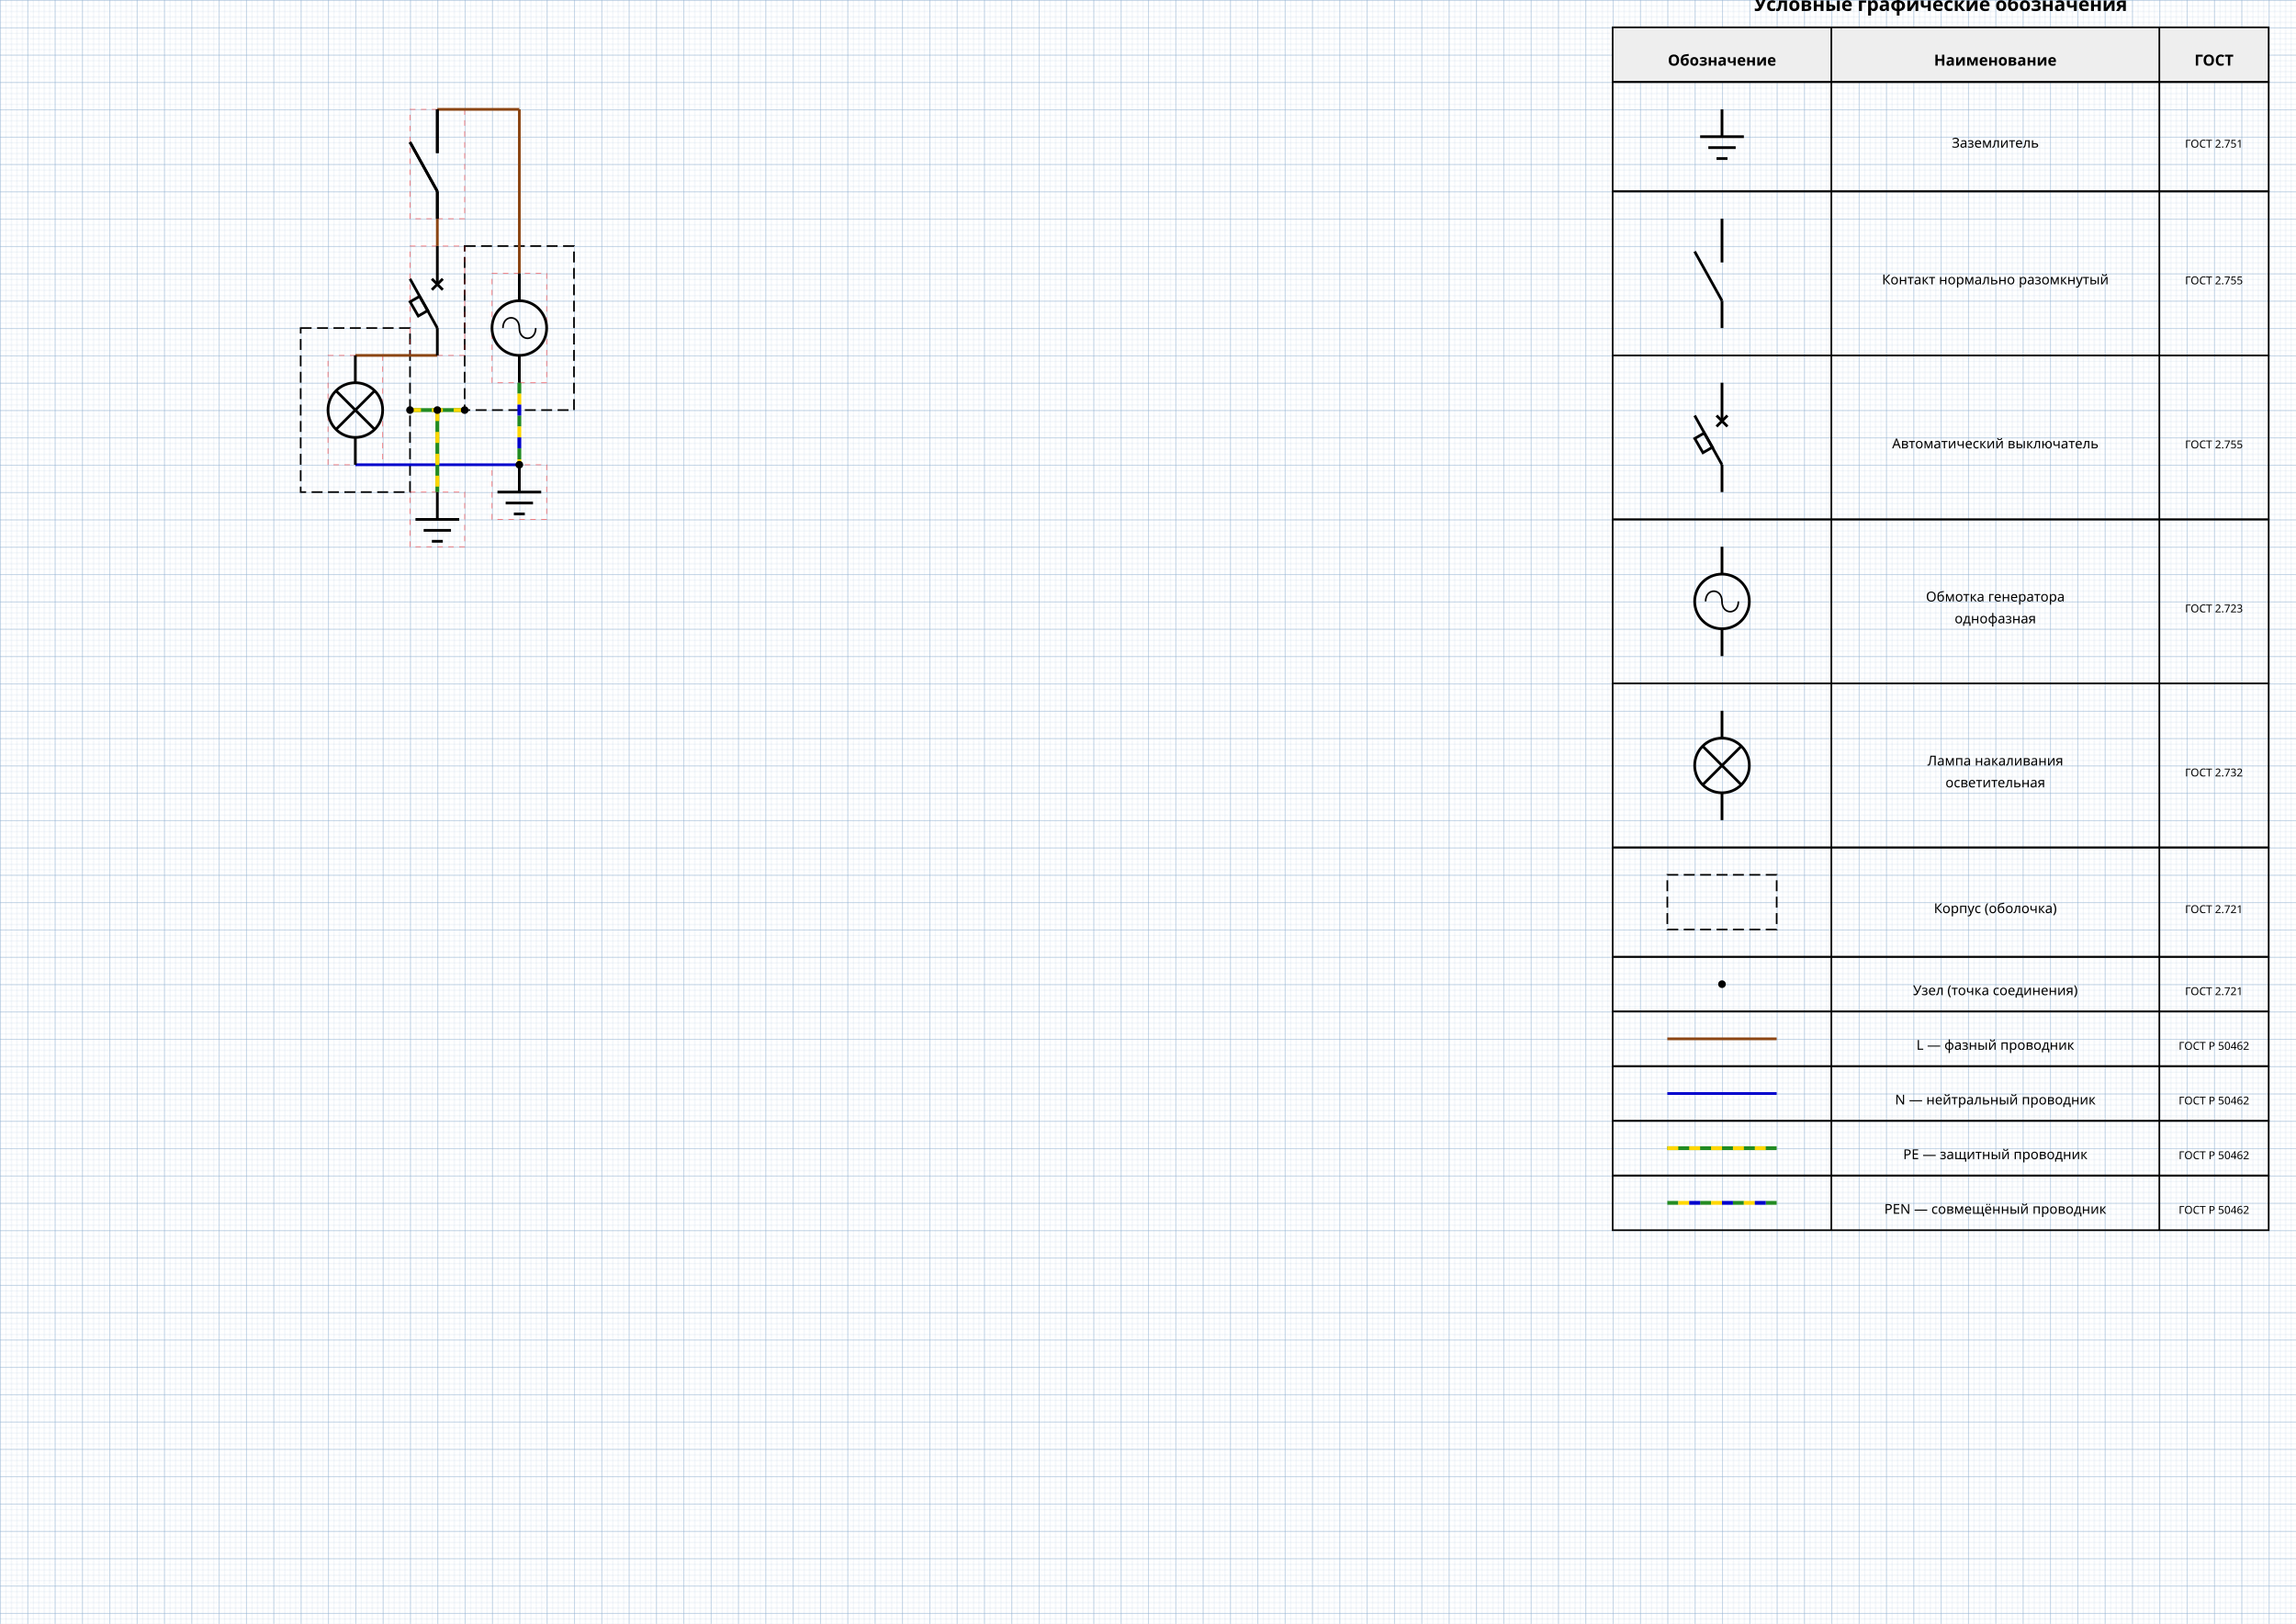
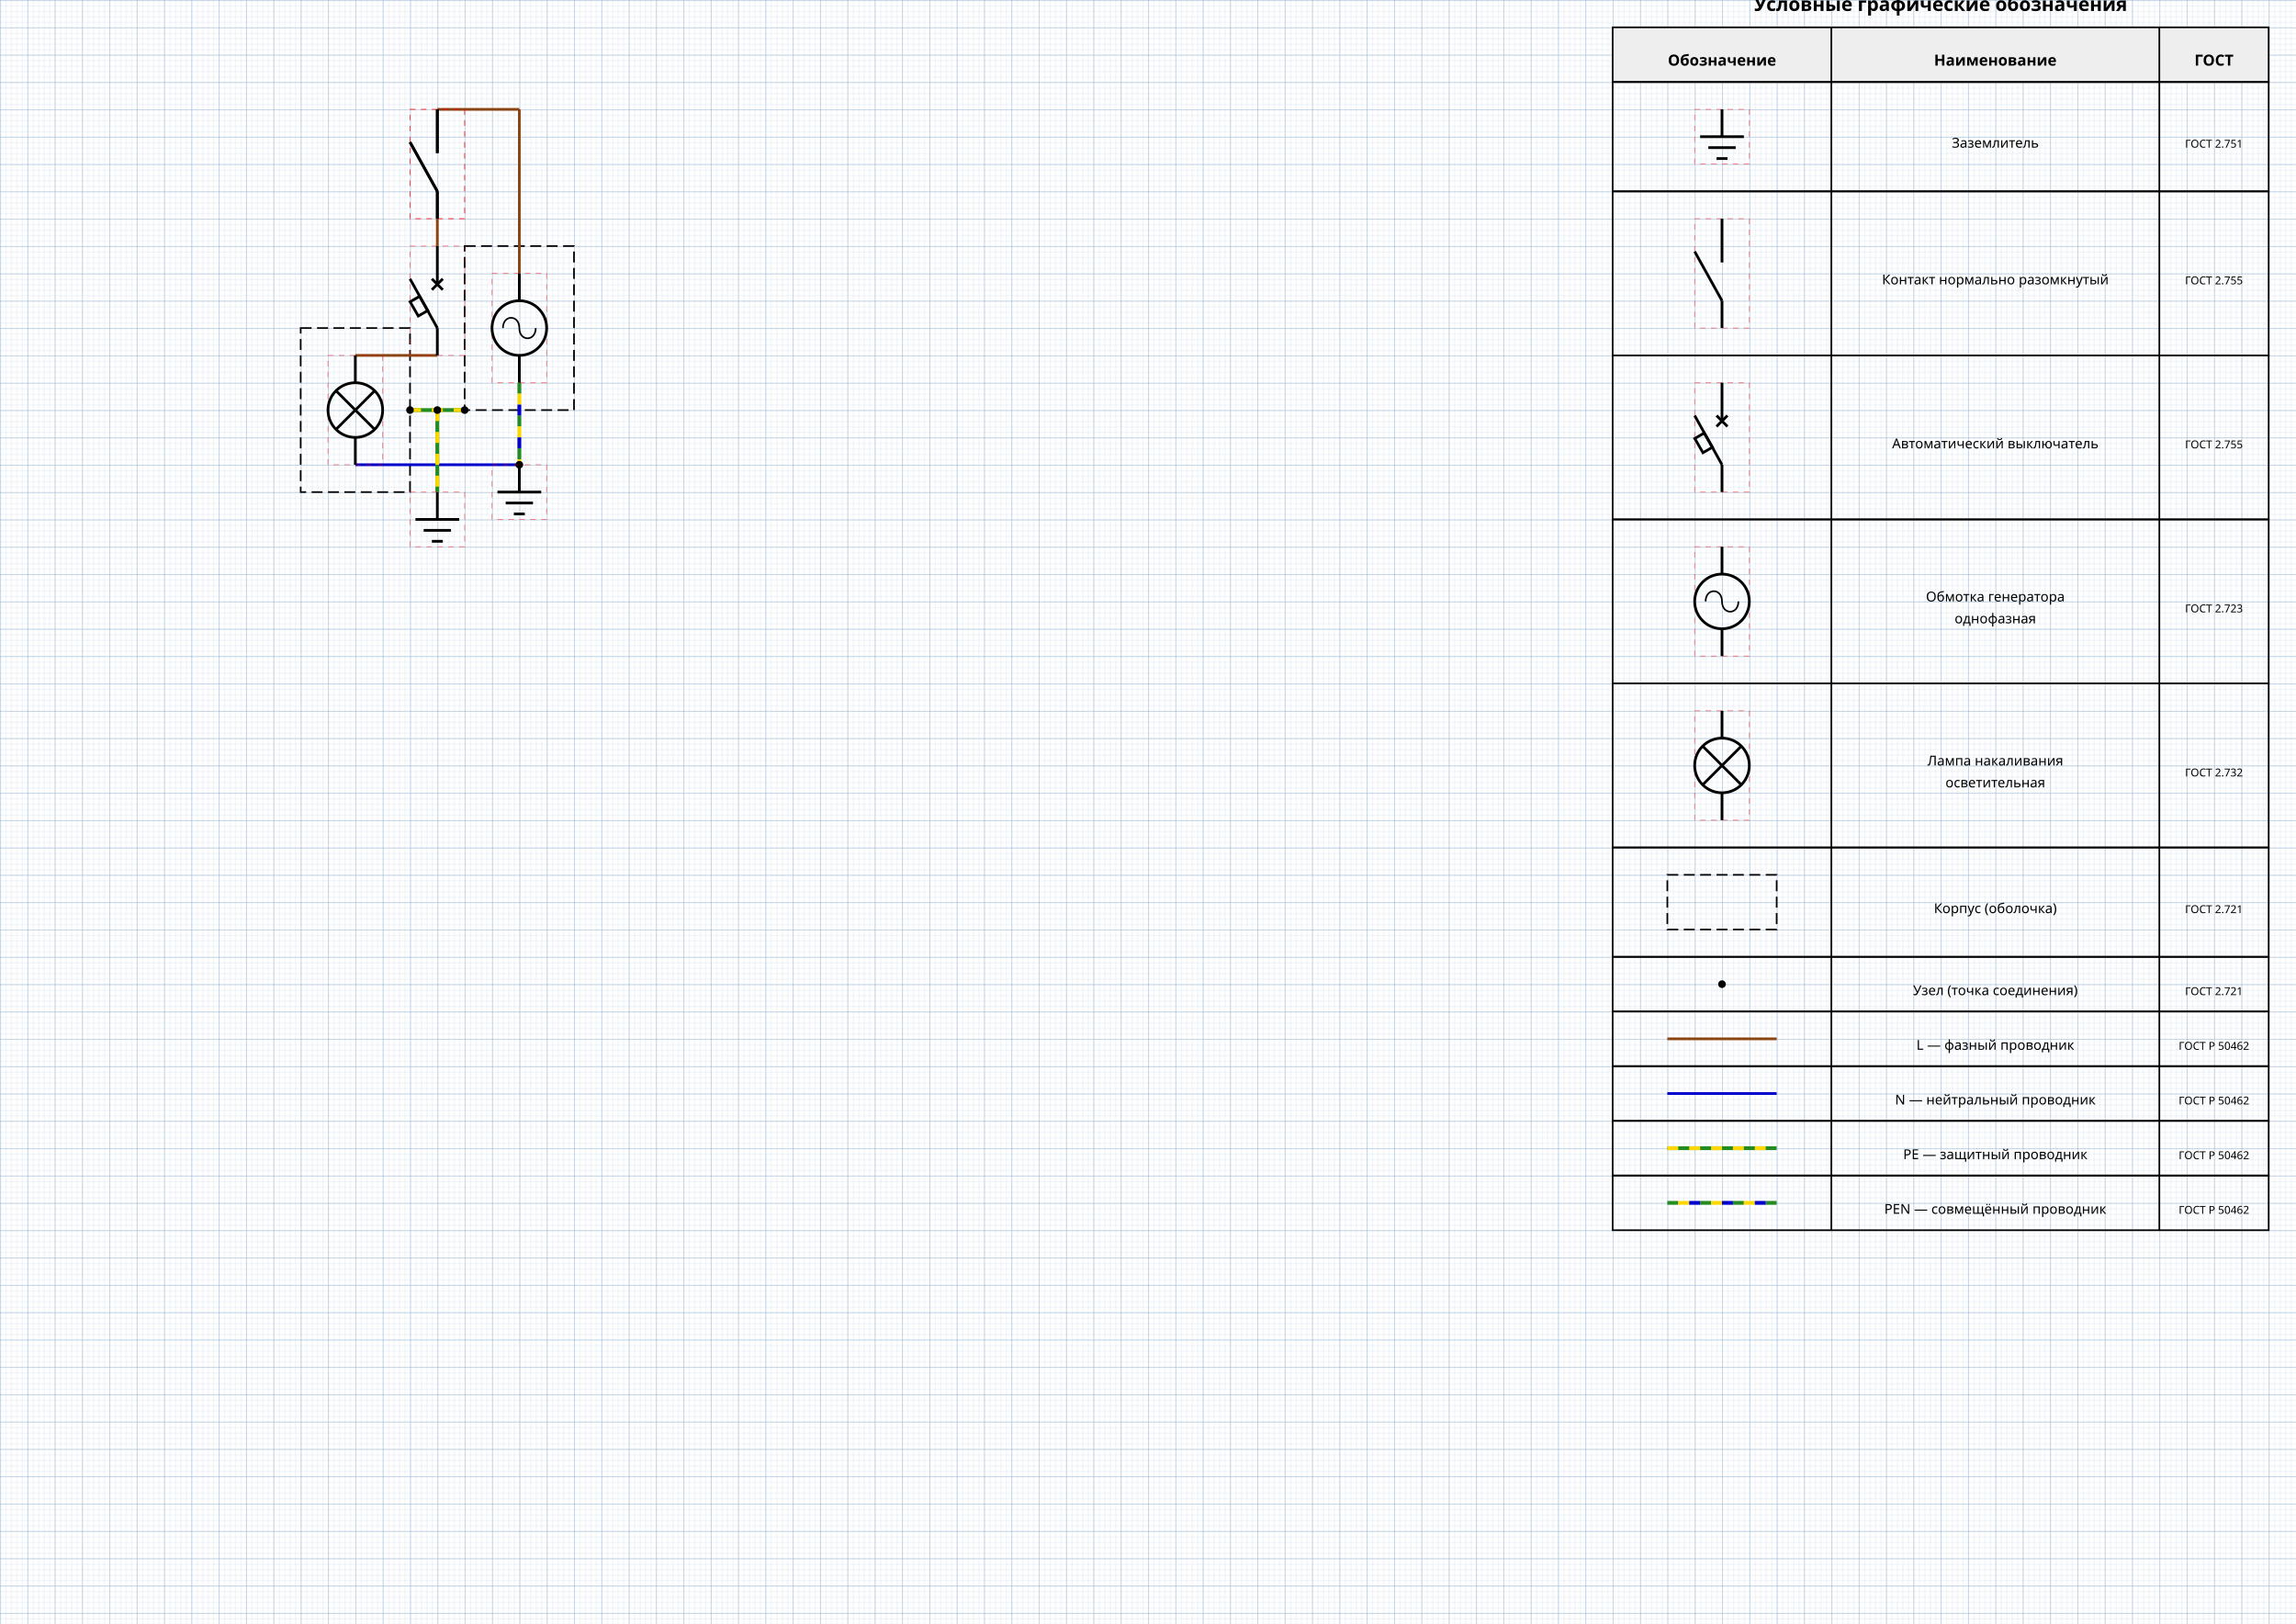
<svg xmlns="http://www.w3.org/2000/svg" width="420mm" height="297mm" viewBox="0 0 420 297">
  <rect width="420" height="297" fill="white" />
  <defs>
    <pattern id="mm1" width="1" height="1" patternUnits="userSpaceOnUse">
      <line x1="0" y1="0" x2="0" y2="1" stroke="#c8d8e8" stroke-width="0.1" />
      <line x1="0" y1="0" x2="1" y2="0" stroke="#c8d8e8" stroke-width="0.1" />
    </pattern>
    <pattern id="mm5" width="5" height="5" patternUnits="userSpaceOnUse">
      <rect width="5" height="5" fill="url(#mm1)" />
      <line x1="0" y1="0" x2="0" y2="5" stroke="#90b0d0" stroke-width="0.15" />
      <line x1="0" y1="0" x2="5" y2="0" stroke="#90b0d0" stroke-width="0.15" />
    </pattern>
    <symbol id="ugo-node" overflow="visible">
      <circle cx="0" cy="0" r="0.7" fill="black" stroke="none" />
    </symbol>
    <symbol id="ugo-ground" overflow="visible">
+       <rect x="-5" y="0" width="10" height="10" fill="none" stroke="red" stroke-width="0.15" stroke-dasharray="1,1" opacity="0.5" />
      <g stroke="black" stroke-width="0.5">
        <line x1="0" y1="0" x2="0" y2="5" />
        <line x1="-4" y1="5" x2="4" y2="5" />
        <line x1="-2.5" y1="7" x2="2.5" y2="7" />
        <line x1="-1" y1="9" x2="1" y2="9" />
      </g>
    </symbol>
    <symbol id="ugo-contact" overflow="visible">
+       <rect x="-5" y="0" width="10" height="20" fill="none" stroke="red" stroke-width="0.15" stroke-dasharray="1,1" opacity="0.5" />
      <g stroke="black" stroke-width="0.5" fill="none">
        <line x1="0" y1="0" x2="0" y2="8" />
        <line x1="0" y1="15" x2="-5" y2="6" />
        <line x1="0" y1="15" x2="0" y2="20" />
      </g>
    </symbol>
    <symbol id="ugo-breaker" overflow="visible">
+       <rect x="-5" y="0" width="10" height="20" fill="none" stroke="red" stroke-width="0.15" stroke-dasharray="1,1" opacity="0.5" />
      <g stroke="black" stroke-width="0.5" fill="none">
        <line x1="0" y1="0" x2="0" y2="7" />
        <line x1="-1" y1="6" x2="1" y2="8" />
        <line x1="-1" y1="8" x2="1" y2="6" />
        <line x1="0" y1="15" x2="-5" y2="6" />
        <rect x="-2" y="-1.5" width="2" height="3" fill="none" stroke="black" stroke-width="0.5" transform="translate(-2.5, 10.5) rotate(-30)" />
        <line x1="0" y1="15" x2="0" y2="20" />
      </g>
    </symbol>
    <symbol id="ugo-generator" overflow="visible">
+       <rect x="-5" y="0" width="10" height="20" fill="none" stroke="red" stroke-width="0.15" stroke-dasharray="1,1" opacity="0.5" />
      <g stroke="black" stroke-width="0.5" fill="none">
        <line x1="0" y1="0" x2="0" y2="5" />
        <circle cx="0" cy="10" r="5" />
        <path d="M-3,10 C-3,7.5 0,7.5 0,10 S3,12.5 3,10" stroke-width="0.3" />
        <line x1="0" y1="15" x2="0" y2="20" />
      </g>
    </symbol>
    <symbol id="ugo-lamp" overflow="visible">
+       <rect x="-5" y="0" width="10" height="20" fill="none" stroke="red" stroke-width="0.15" stroke-dasharray="1,1" opacity="0.5" />
      <g stroke="black" stroke-width="0.5" fill="none">
        <line x1="0" y1="0" x2="0" y2="5" />
        <circle cx="0" cy="10" r="5" />
        <line x1="-3.5" y1="6.5" x2="3.5" y2="13.5" />
        <line x1="3.5" y1="6.5" x2="-3.5" y2="13.5" />
        <line x1="0" y1="15" x2="0" y2="20" />
      </g>
    </symbol>
  </defs>
  <rect width="420" height="297" fill="url(#mm5)" />
  <rect x="55" y="60" width="20" height="30" fill="none" stroke="black" stroke-width="0.3" stroke-dasharray="2,1" />
  <rect x="85" y="45" width="20" height="30" fill="none" stroke="black" stroke-width="0.3" stroke-dasharray="2,1" />
-   <g fill="none" stroke="red" stroke-width="0.15" stroke-dasharray="1,1" opacity="0.5">
-     <rect x="75" y="20" width="10" height="20" />
-     <rect x="75" y="45" width="10" height="20" />
-     <rect x="90" y="50" width="10" height="20" />
-     <rect x="60" y="65" width="10" height="20" />
-     <rect x="90" y="85" width="10" height="10" />
-     <rect x="75" y="90" width="10" height="10" />
-   </g>
  <g stroke="#8B4513" stroke-width="0.5">
    <line x1="65" y1="65" x2="80" y2="65" />
    <line x1="80" y1="40" x2="80" y2="45" />
    <line x1="80" y1="20" x2="95" y2="20" />
    <line x1="95" y1="20" x2="95" y2="50" />
  </g>
  <use href="#ugo-contact" x="80" y="20" />
  <use href="#ugo-breaker" x="80" y="45" />
  <g stroke="#0000CC" stroke-width="0.5">
    <line x1="65" y1="85" x2="95" y2="85" />
  </g>
  <g stroke-width="0.7">
    <line x1="95" y1="70" x2="95" y2="85" stroke="#228B22" stroke-dasharray="2,4" stroke-dashoffset="0" />
    <line x1="95" y1="70" x2="95" y2="85" stroke="#FFD700" stroke-dasharray="2,4" stroke-dashoffset="4" />
    <line x1="95" y1="70" x2="95" y2="85" stroke="#0000CC" stroke-dasharray="2,4" stroke-dashoffset="2" />
  </g>
  <use href="#ugo-node" x="95" y="85" />
  <g stroke-width="0.7">
    <line x1="75" y1="75" x2="85" y2="75" stroke="#228B22" />
    <line x1="80" y1="75" x2="80" y2="90" stroke="#228B22" />
    <line x1="75" y1="75" x2="85" y2="75" stroke="#FFD700" stroke-dasharray="2,2" />
    <line x1="80" y1="75" x2="80" y2="90" stroke="#FFD700" stroke-dasharray="2,2" />
  </g>
  <use href="#ugo-node" x="75" y="75" />
  <use href="#ugo-node" x="80" y="75" />
  <use href="#ugo-node" x="85" y="75" />
  <use href="#ugo-generator" x="95" y="50" />
  <use href="#ugo-lamp" x="65" y="65" />
  <use href="#ugo-contact" x="80" y="20" />
  <use href="#ugo-ground" x="95" y="85" />
  <use href="#ugo-ground" x="80" y="90" />
  <g transform="translate(295, 5)" stroke="black" stroke-width="0.3" font-family="sans-serif">
    <text x="60" y="-3" font-size="3.5" font-weight="bold" text-anchor="middle" stroke="none" fill="black">Условные графические обозначения</text>
    <rect x="0" y="0" width="120" height="10" fill="#eee" stroke="black" />
    <text x="20" y="7" font-size="2.8" text-anchor="middle" stroke="none" fill="black" font-weight="bold">Обозначение</text>
    <text x="70" y="7" font-size="2.8" text-anchor="middle" stroke="none" fill="black" font-weight="bold">Наименование</text>
    <text x="110" y="7" font-size="2.8" text-anchor="middle" stroke="none" fill="black" font-weight="bold">ГОСТ</text>
    <line x1="40" y1="0" x2="40" y2="10" />
    <line x1="100" y1="0" x2="100" y2="10" />
    <rect x="0" y="10" width="120" height="20" fill="none" stroke="black" />
    <line x1="40" y1="10" x2="40" y2="30" />
    <line x1="100" y1="10" x2="100" y2="30" />
    <use href="#ugo-ground" x="20" y="15" />
    <text x="70" y="22" font-size="2.5" text-anchor="middle" stroke="none" fill="black">Заземлитель</text>
    <text x="110" y="22" font-size="2" text-anchor="middle" stroke="none" fill="black">ГОСТ 2.751</text>
    <rect x="0" y="30" width="120" height="30" fill="none" stroke="black" />
    <line x1="40" y1="30" x2="40" y2="60" />
    <line x1="100" y1="30" x2="100" y2="60" />
    <use href="#ugo-contact" x="20" y="35" />
    <text x="70" y="47" font-size="2.5" text-anchor="middle" stroke="none" fill="black">Контакт нормально разомкнутый</text>
    <text x="110" y="47" font-size="2" text-anchor="middle" stroke="none" fill="black">ГОСТ 2.755</text>
    <rect x="0" y="60" width="120" height="30" fill="none" stroke="black" />
    <line x1="40" y1="60" x2="40" y2="90" />
    <line x1="100" y1="60" x2="100" y2="90" />
    <use href="#ugo-breaker" x="20" y="65" />
    <text x="70" y="77" font-size="2.5" text-anchor="middle" stroke="none" fill="black">Автоматический выключатель</text>
    <text x="110" y="77" font-size="2" text-anchor="middle" stroke="none" fill="black">ГОСТ 2.755</text>
    <rect x="0" y="90" width="120" height="30" fill="none" stroke="black" />
    <line x1="40" y1="90" x2="40" y2="120" />
    <line x1="100" y1="90" x2="100" y2="120" />
    <use href="#ugo-generator" x="20" y="95" />
    <text x="70" y="105" font-size="2.5" text-anchor="middle" stroke="none" fill="black">Обмотка генератора</text>
    <text x="70" y="109" font-size="2.5" text-anchor="middle" stroke="none" fill="black">однофазная</text>
    <text x="110" y="107" font-size="2" text-anchor="middle" stroke="none" fill="black">ГОСТ 2.723</text>
    <rect x="0" y="120" width="120" height="30" fill="none" stroke="black" />
    <line x1="40" y1="120" x2="40" y2="150" />
    <line x1="100" y1="120" x2="100" y2="150" />
    <use href="#ugo-lamp" x="20" y="125" />
    <text x="70" y="135" font-size="2.5" text-anchor="middle" stroke="none" fill="black">Лампа накаливания</text>
    <text x="70" y="139" font-size="2.5" text-anchor="middle" stroke="none" fill="black">осветительная</text>
    <text x="110" y="137" font-size="2" text-anchor="middle" stroke="none" fill="black">ГОСТ 2.732</text>
    <rect x="0" y="150" width="120" height="20" fill="none" stroke="black" />
    <line x1="40" y1="150" x2="40" y2="170" />
    <line x1="100" y1="150" x2="100" y2="170" />
    <rect x="10" y="155" width="20" height="10" fill="none" stroke="black" stroke-dasharray="2,1" />
    <text x="70" y="162" font-size="2.5" text-anchor="middle" stroke="none" fill="black">Корпус (оболочка)</text>
    <text x="110" y="162" font-size="2" text-anchor="middle" stroke="none" fill="black">ГОСТ 2.721</text>
    <rect x="0" y="170" width="120" height="10" fill="none" stroke="black" />
    <line x1="40" y1="170" x2="40" y2="180" />
    <line x1="100" y1="170" x2="100" y2="180" />
    <use href="#ugo-node" x="20" y="175" />
    <text x="70" y="177" font-size="2.5" text-anchor="middle" stroke="none" fill="black">Узел (точка соединения)</text>
    <text x="110" y="177" font-size="2" text-anchor="middle" stroke="none" fill="black">ГОСТ 2.721</text>
    <rect x="0" y="180" width="120" height="10" fill="none" stroke="black" />
    <line x1="40" y1="180" x2="40" y2="190" />
    <line x1="100" y1="180" x2="100" y2="190" />
    <line x1="10" y1="185" x2="30" y2="185" stroke="#8B4513" stroke-width="0.5" />
    <text x="70" y="187" font-size="2.5" text-anchor="middle" stroke="none" fill="black">L — фазный проводник</text>
    <text x="110" y="187" font-size="2" text-anchor="middle" stroke="none" fill="black">ГОСТ Р 50462</text>
    <rect x="0" y="190" width="120" height="10" fill="none" stroke="black" />
    <line x1="40" y1="190" x2="40" y2="200" />
    <line x1="100" y1="190" x2="100" y2="200" />
    <line x1="10" y1="195" x2="30" y2="195" stroke="#0000CC" stroke-width="0.5" />
    <text x="70" y="197" font-size="2.5" text-anchor="middle" stroke="none" fill="black">N — нейтральный проводник</text>
    <text x="110" y="197" font-size="2" text-anchor="middle" stroke="none" fill="black">ГОСТ Р 50462</text>
    <rect x="0" y="200" width="120" height="10" fill="none" stroke="black" />
    <line x1="40" y1="200" x2="40" y2="210" />
    <line x1="100" y1="200" x2="100" y2="210" />
    <line x1="10" y1="205" x2="30" y2="205" stroke="#228B22" stroke-width="0.7" />
    <line x1="10" y1="205" x2="30" y2="205" stroke="#FFD700" stroke-width="0.7" stroke-dasharray="2,2" />
    <text x="70" y="207" font-size="2.5" text-anchor="middle" stroke="none" fill="black">PE — защитный проводник</text>
    <text x="110" y="207" font-size="2" text-anchor="middle" stroke="none" fill="black">ГОСТ Р 50462</text>
    <rect x="0" y="210" width="120" height="10" fill="none" stroke="black" />
    <line x1="40" y1="210" x2="40" y2="220" />
    <line x1="100" y1="210" x2="100" y2="220" />
    <line x1="10" y1="215" x2="30" y2="215" stroke="#228B22" stroke-width="0.7" stroke-dasharray="2,4" stroke-dashoffset="0" />
    <line x1="10" y1="215" x2="30" y2="215" stroke="#FFD700" stroke-width="0.7" stroke-dasharray="2,4" stroke-dashoffset="4" />
    <line x1="10" y1="215" x2="30" y2="215" stroke="#0000CC" stroke-width="0.7" stroke-dasharray="2,4" stroke-dashoffset="2" />
    <text x="70" y="217" font-size="2.5" text-anchor="middle" stroke="none" fill="black">PEN — совмещённый проводник</text>
    <text x="110" y="217" font-size="2" text-anchor="middle" stroke="none" fill="black">ГОСТ Р 50462</text>
  </g>
</svg>
